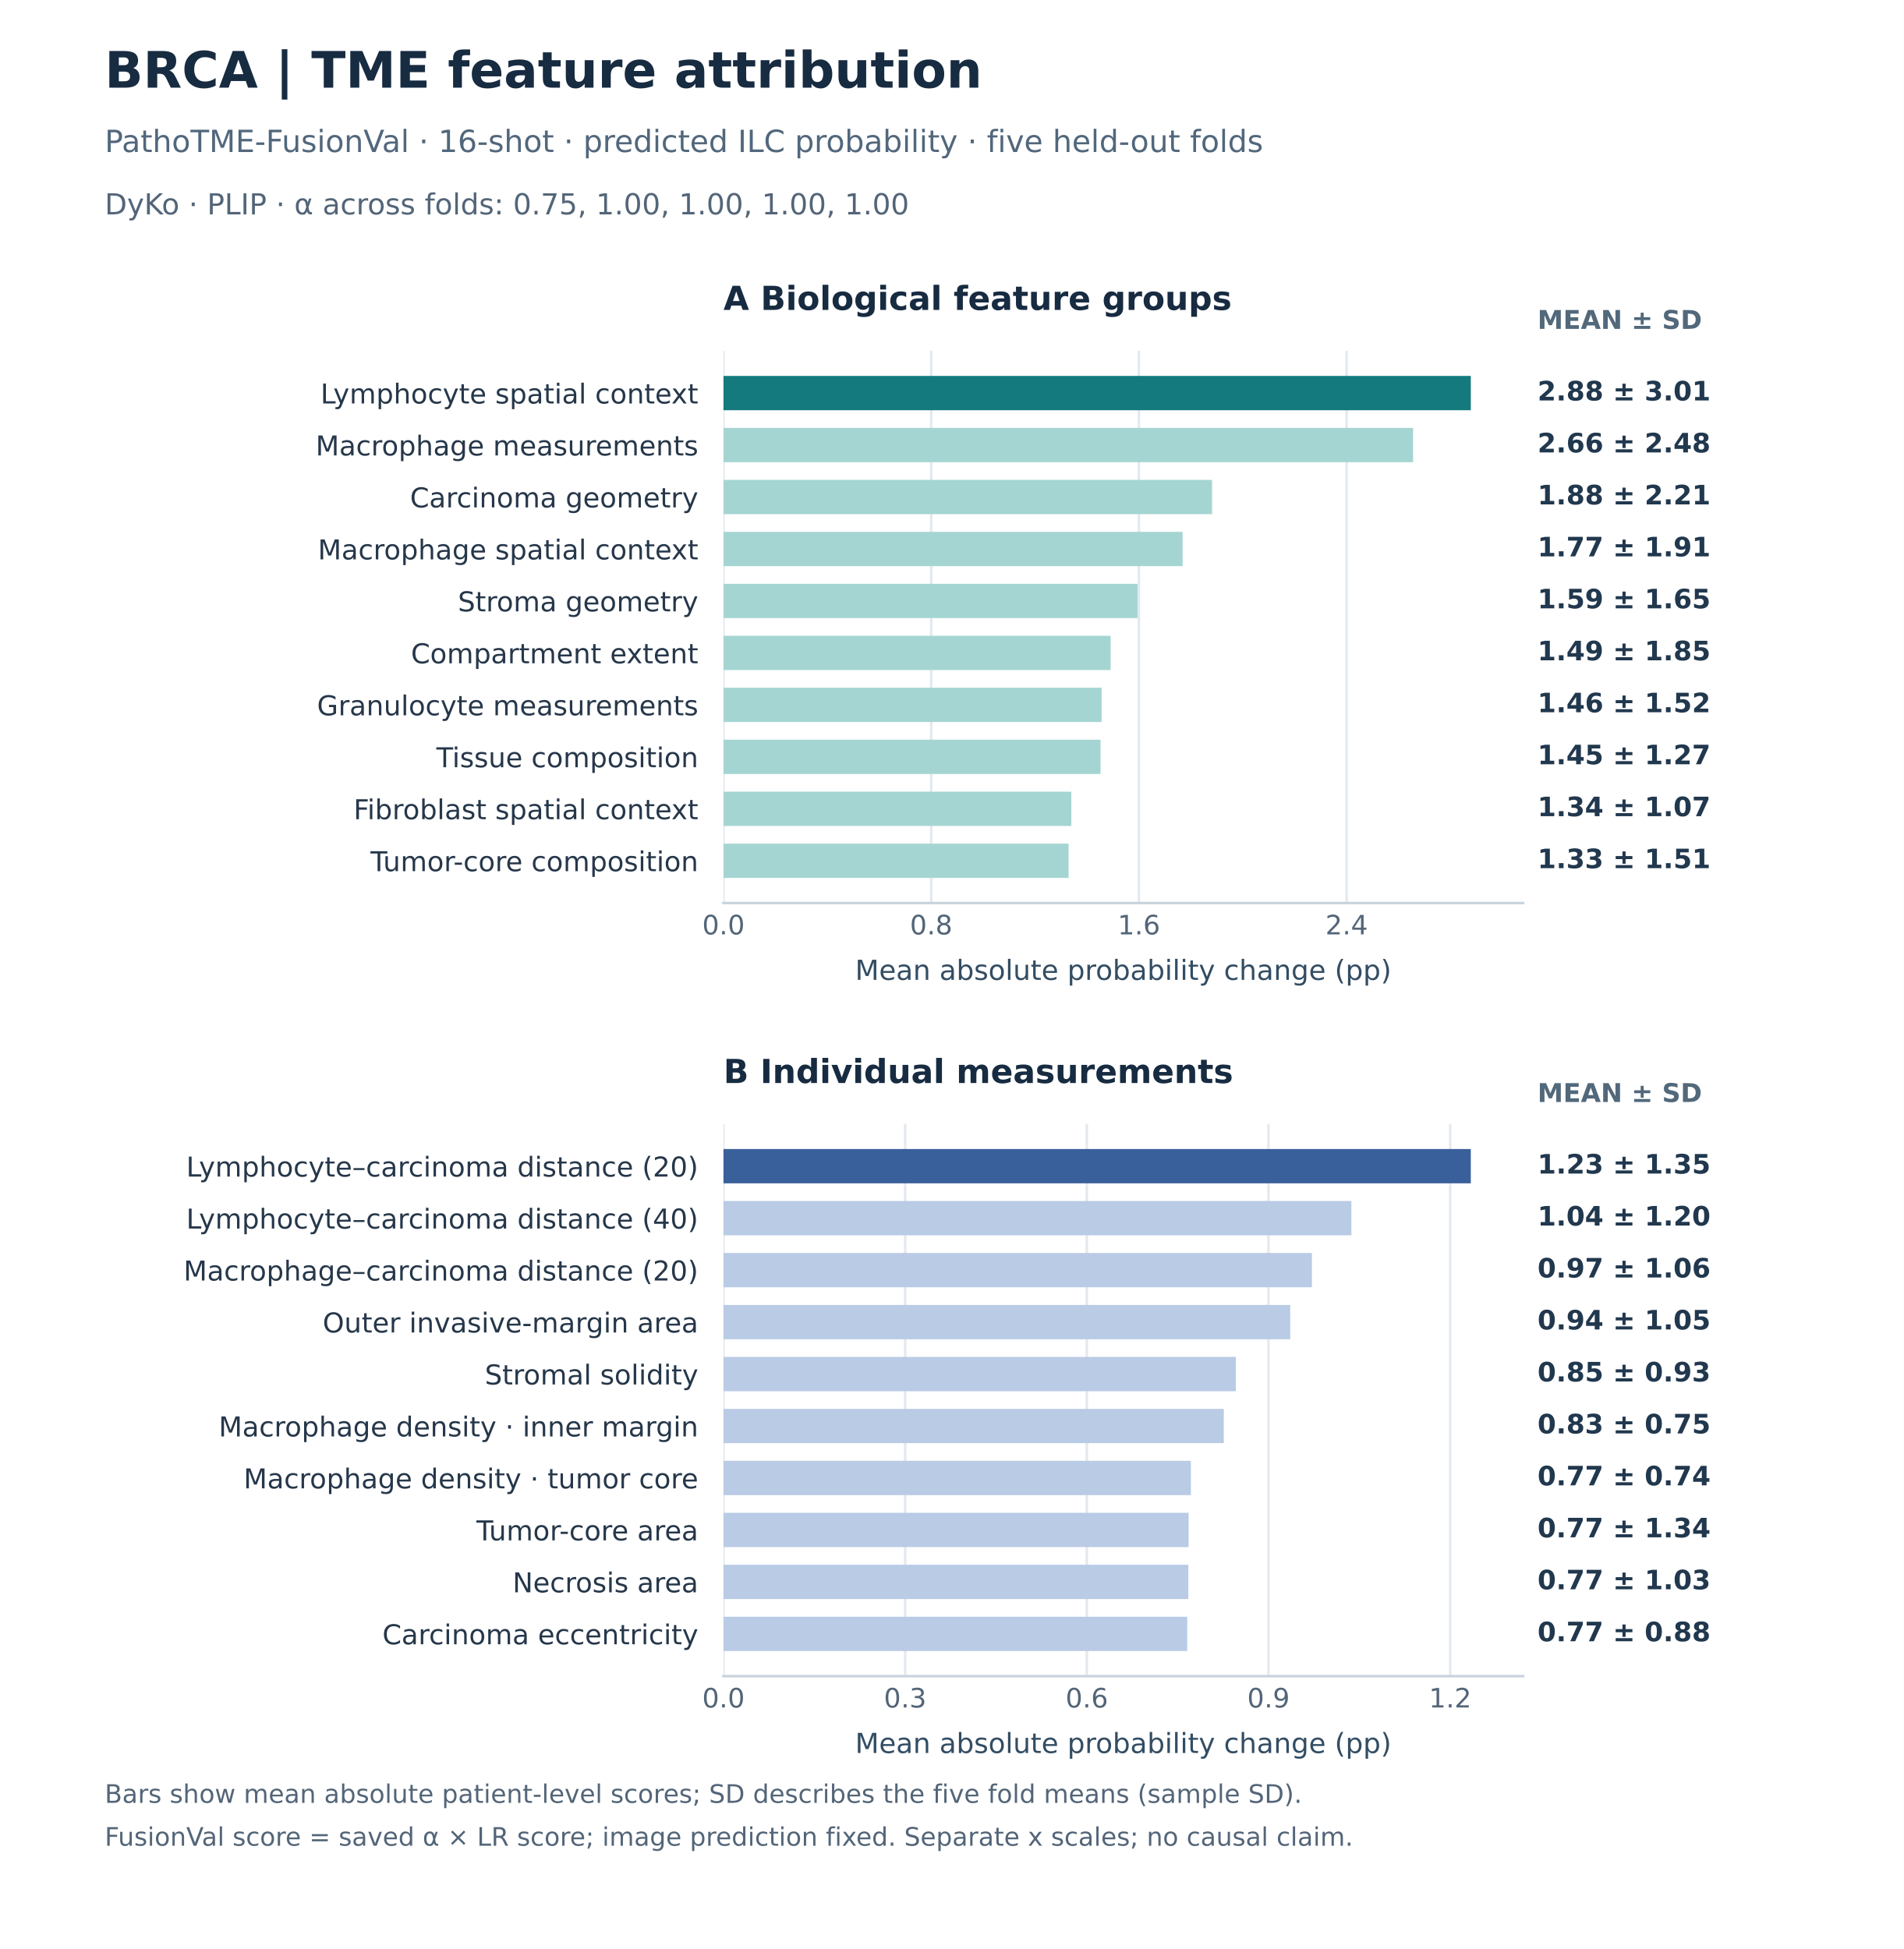
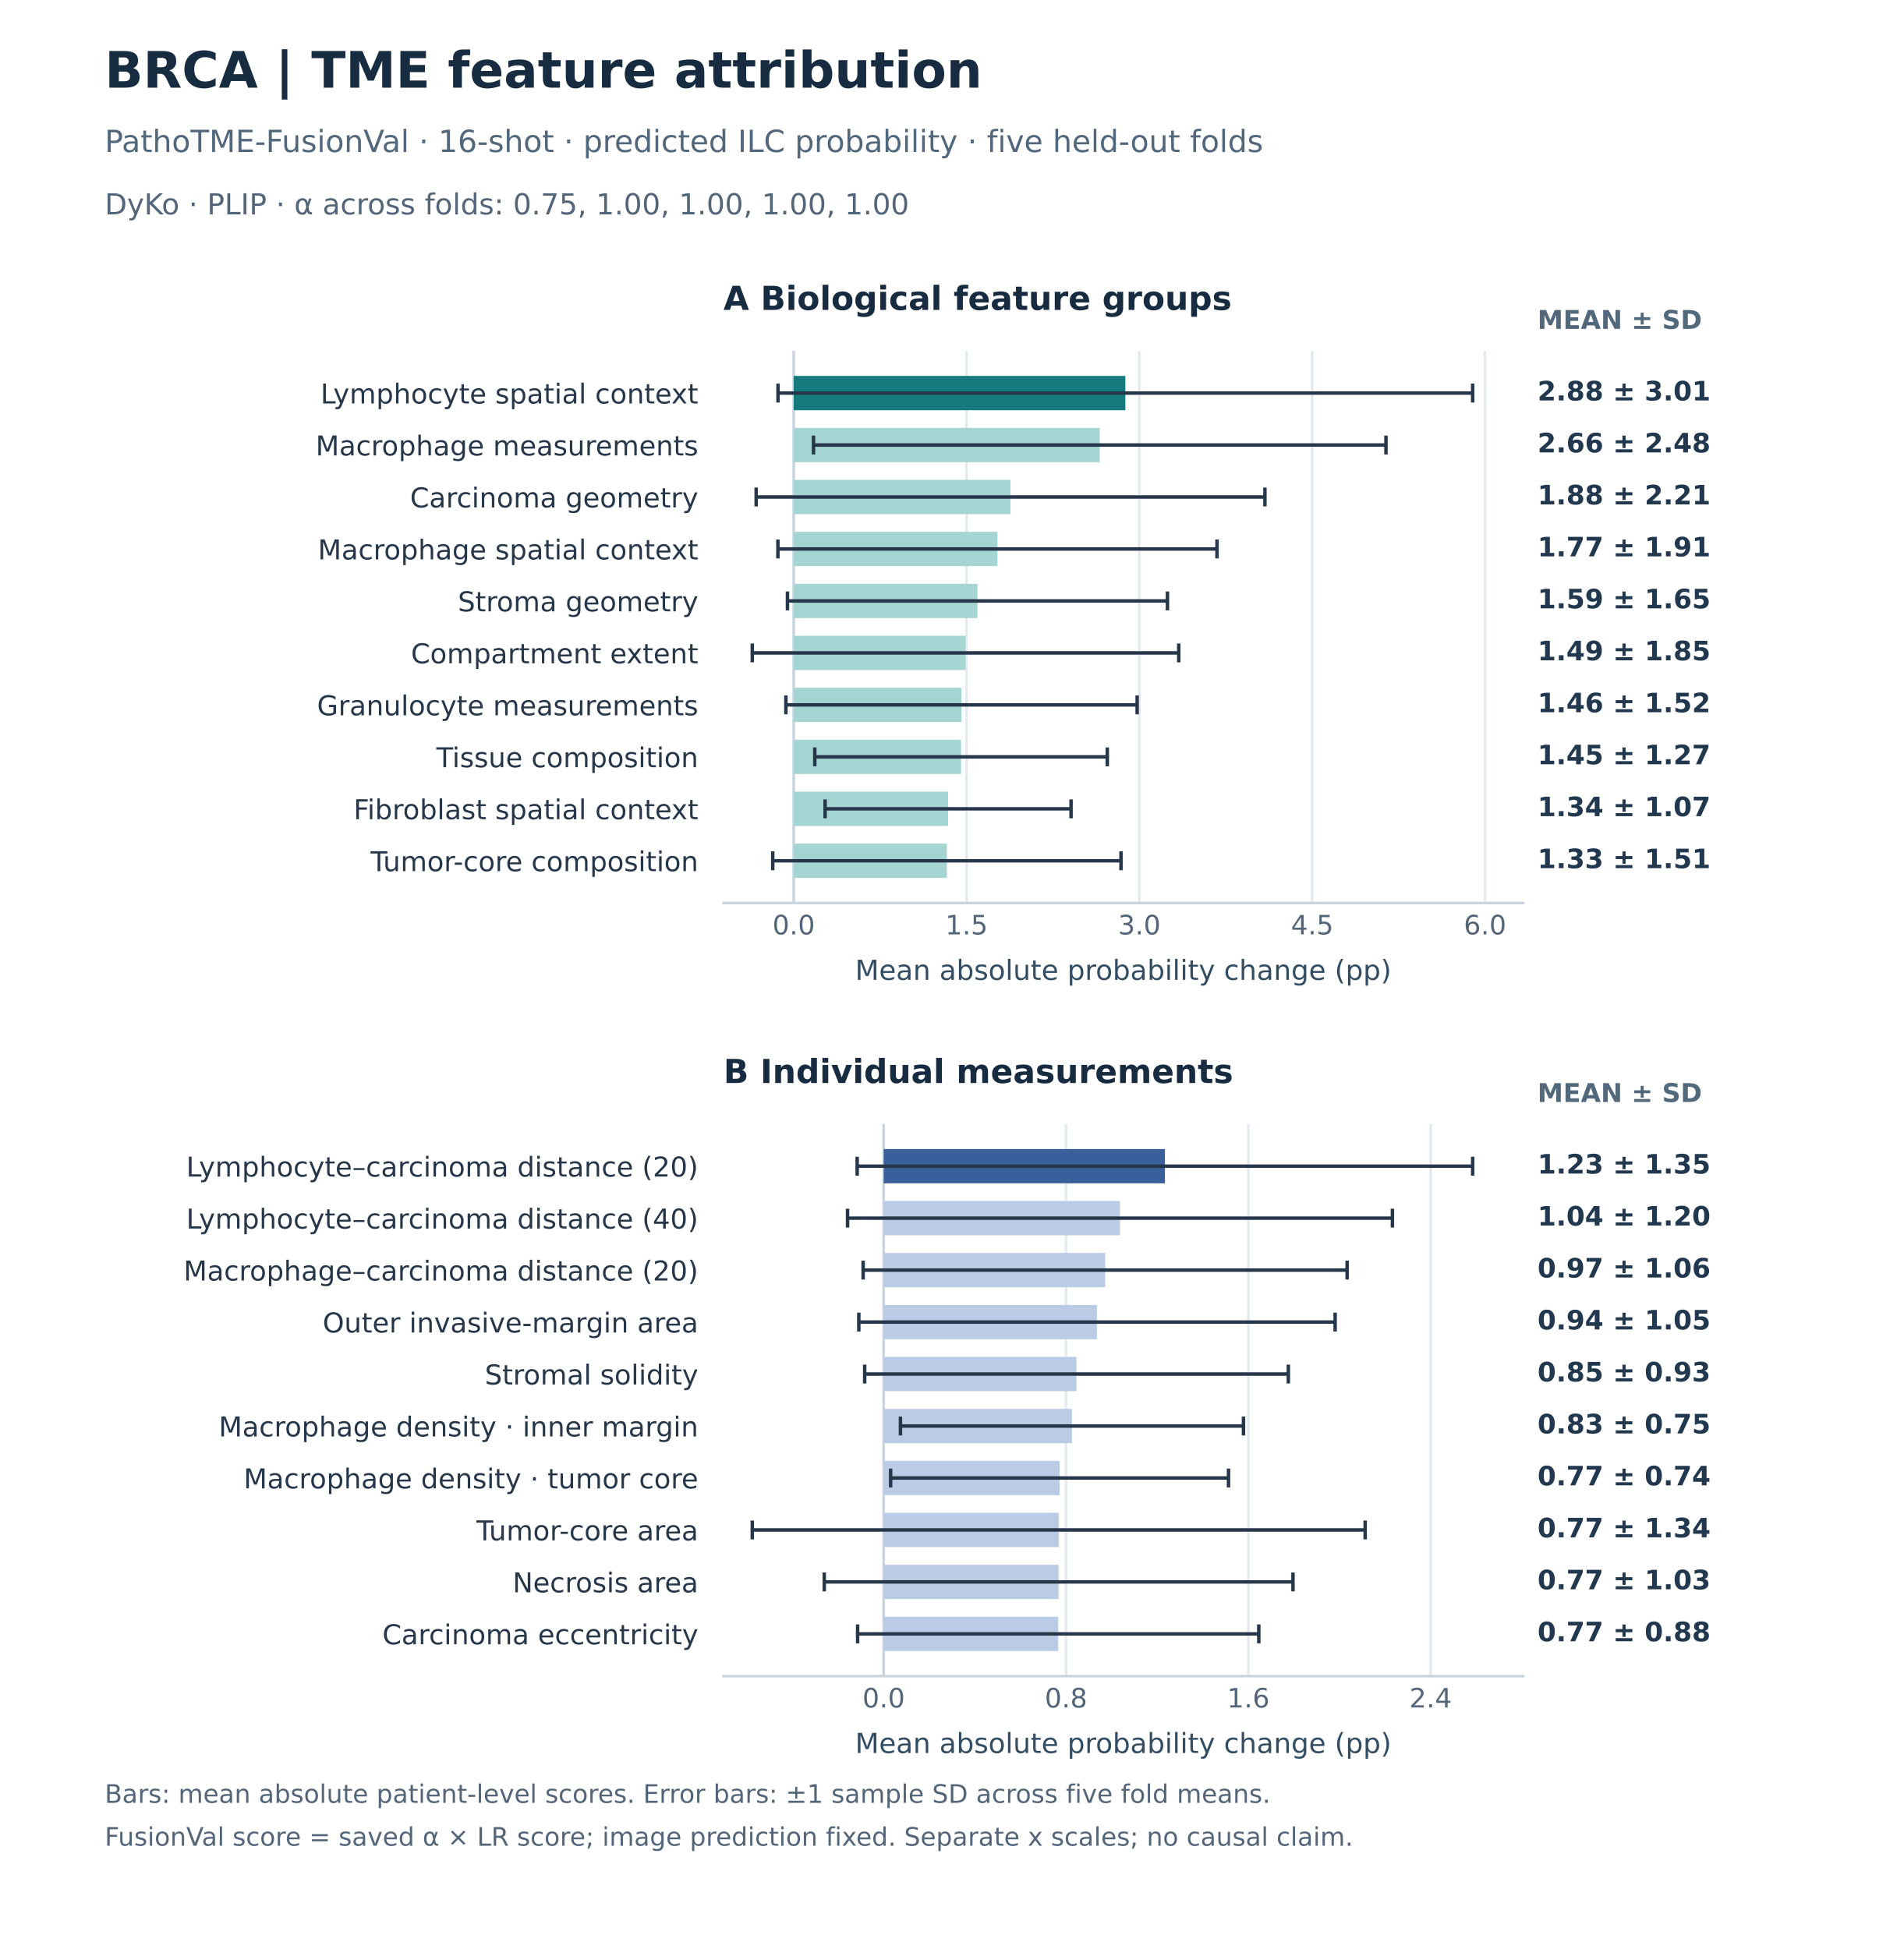
- <svg xmlns="http://www.w3.org/2000/svg" width="604.8pt" height="619.2pt" viewBox="0 0 604.8 619.2" version="1.1">
+ <svg xmlns="http://www.w3.org/2000/svg" xmlns:xlink="http://www.w3.org/1999/xlink" width="604.8pt" height="619.2pt" viewBox="0 0 604.8 619.2" version="1.1">
  <defs>
    <style type="text/css">*{stroke-linejoin: round; stroke-linecap: butt}</style>
  </defs>
  <g id="figure_1">
    <g id="patch_1">
      <path d="M 0 619.2 L 604.8 619.2 L 604.8 0 L 0 0 z " style="fill: #ffffff" />
    </g>
    <g id="axes_1">
      <g id="patch_2">
        <path d="M 229.824 286.896 L 483.84 286.896 L 483.84 111.456 L 229.824 111.456 z " style="fill: #ffffff" />
      </g>
      <g id="matplotlib.axis_1">
        <g id="xtick_1">
          <g id="line2d_1">
-             <path d="M 229.824 286.896 L 229.824 111.456 " clip-path="url(#pd45314a3f9)" style="fill: none; stroke: #e3e9ef; stroke-width: 0.8; stroke-linecap: square" />
+             <path d="M 252.135 286.896 L 252.135 111.456 " clip-path="url(#p6aa3beca97)" style="fill: none; stroke: #e3e9ef; stroke-width: 0.8; stroke-linecap: square" />
          </g>
          <g id="line2d_2" />
          <g id="text_1">
-             <text style="font-size: 8.5px; font-family: 'DejaVu Sans'; text-anchor: middle; fill: #536578" x="229.824" y="296.855" transform="rotate(-0 229.824 296.8547)">0.0</text>
+             <text style="font-size: 8.5px; font-family: 'DejaVu Sans'; text-anchor: middle; fill: #536578" x="252.135" y="296.855" transform="rotate(-0 252.1347 296.8547)">0.0</text>
          </g>
        </g>
        <g id="xtick_2">
          <g id="line2d_3">
-             <path d="M 295.808 286.896 L 295.808 111.456 " clip-path="url(#pd45314a3f9)" style="fill: none; stroke: #e3e9ef; stroke-width: 0.8; stroke-linecap: square" />
+             <path d="M 307.037 286.896 L 307.037 111.456 " clip-path="url(#p6aa3beca97)" style="fill: none; stroke: #e3e9ef; stroke-width: 0.8; stroke-linecap: square" />
          </g>
          <g id="line2d_4" />
          <g id="text_2">
-             <text style="font-size: 8.5px; font-family: 'DejaVu Sans'; text-anchor: middle; fill: #536578" x="295.808" y="296.855" transform="rotate(-0 295.8077 296.8547)">0.8</text>
+             <text style="font-size: 8.5px; font-family: 'DejaVu Sans'; text-anchor: middle; fill: #536578" x="307.037" y="296.855" transform="rotate(-0 307.0369 296.8547)">1.5</text>
          </g>
        </g>
        <g id="xtick_3">
          <g id="line2d_5">
-             <path d="M 361.791 286.896 L 361.791 111.456 " clip-path="url(#pd45314a3f9)" style="fill: none; stroke: #e3e9ef; stroke-width: 0.8; stroke-linecap: square" />
+             <path d="M 361.939 286.896 L 361.939 111.456 " clip-path="url(#p6aa3beca97)" style="fill: none; stroke: #e3e9ef; stroke-width: 0.8; stroke-linecap: square" />
          </g>
          <g id="line2d_6" />
          <g id="text_3">
-             <text style="font-size: 8.5px; font-family: 'DejaVu Sans'; text-anchor: middle; fill: #536578" x="361.791" y="296.855" transform="rotate(-0 361.7914 296.8547)">1.6</text>
+             <text style="font-size: 8.5px; font-family: 'DejaVu Sans'; text-anchor: middle; fill: #536578" x="361.939" y="296.855" transform="rotate(-0 361.9391 296.8547)">3.0</text>
          </g>
        </g>
        <g id="xtick_4">
          <g id="line2d_7">
-             <path d="M 427.775 286.896 L 427.775 111.456 " clip-path="url(#pd45314a3f9)" style="fill: none; stroke: #e3e9ef; stroke-width: 0.8; stroke-linecap: square" />
+             <path d="M 416.841 286.896 L 416.841 111.456 " clip-path="url(#p6aa3beca97)" style="fill: none; stroke: #e3e9ef; stroke-width: 0.8; stroke-linecap: square" />
          </g>
          <g id="line2d_8" />
          <g id="text_4">
-             <text style="font-size: 8.5px; font-family: 'DejaVu Sans'; text-anchor: middle; fill: #536578" x="427.775" y="296.855" transform="rotate(-0 427.7752 296.8547)">2.4</text>
-           </g>
-         </g>
-         <g id="text_5">
+             <text style="font-size: 8.5px; font-family: 'DejaVu Sans'; text-anchor: middle; fill: #536578" x="416.841" y="296.855" transform="rotate(-0 416.8413 296.8547)">4.5</text>
+           </g>
+         </g>
+         <g id="xtick_5">
+           <g id="line2d_9">
+             <path d="M 471.743 286.896 L 471.743 111.456 " clip-path="url(#p6aa3beca97)" style="fill: none; stroke: #e3e9ef; stroke-width: 0.8; stroke-linecap: square" />
+           </g>
+           <g id="line2d_10" />
+           <g id="text_5">
+             <text style="font-size: 8.5px; font-family: 'DejaVu Sans'; text-anchor: middle; fill: #536578" x="471.743" y="296.855" transform="rotate(-0 471.7435 296.8547)">6.0</text>
+           </g>
+         </g>
+         <g id="text_6">
          <text style="font-size: 8.8px; font-family: 'DejaVu Sans'; text-anchor: middle; fill: #334d63" x="356.832" y="311.309" transform="rotate(-0 356.832 311.309)">Mean absolute probability change (pp)</text>
        </g>
      </g>
      <g id="matplotlib.axis_2">
        <g id="ytick_1">
-           <g id="line2d_9" />
-           <g id="text_6">
+           <g id="line2d_11" />
+           <g id="text_7">
            <text style="font-size: 8.7px; font-family: 'DejaVu Sans'; text-anchor: end; fill: #26374a" x="221.824" y="128.184" transform="rotate(-0 221.824 128.1843)">Lymphocyte spatial context</text>
          </g>
        </g>
        <g id="ytick_2">
-           <g id="line2d_10" />
-           <g id="text_7">
+           <g id="line2d_12" />
+           <g id="text_8">
            <text style="font-size: 8.7px; font-family: 'DejaVu Sans'; text-anchor: end; fill: #26374a" x="221.824" y="144.695" transform="rotate(-0 221.824 144.6948)">Macrophage measurements</text>
          </g>
        </g>
        <g id="ytick_3">
-           <g id="line2d_11" />
-           <g id="text_8">
+           <g id="line2d_13" />
+           <g id="text_9">
            <text style="font-size: 8.7px; font-family: 'DejaVu Sans'; text-anchor: end; fill: #26374a" x="221.824" y="161.205" transform="rotate(-0 221.824 161.2052)">Carcinoma geometry</text>
          </g>
        </g>
        <g id="ytick_4">
-           <g id="line2d_12" />
-           <g id="text_9">
+           <g id="line2d_14" />
+           <g id="text_10">
            <text style="font-size: 8.7px; font-family: 'DejaVu Sans'; text-anchor: end; fill: #26374a" x="221.824" y="177.716" transform="rotate(-0 221.824 177.7157)">Macrophage spatial context</text>
          </g>
        </g>
        <g id="ytick_5">
-           <g id="line2d_13" />
-           <g id="text_10">
+           <g id="line2d_15" />
+           <g id="text_11">
            <text style="font-size: 8.7px; font-family: 'DejaVu Sans'; text-anchor: end; fill: #26374a" x="221.824" y="194.226" transform="rotate(-0 221.824 194.2261)">Stroma geometry</text>
          </g>
        </g>
        <g id="ytick_6">
-           <g id="line2d_14" />
-           <g id="text_11">
+           <g id="line2d_16" />
+           <g id="text_12">
            <text style="font-size: 8.7px; font-family: 'DejaVu Sans'; text-anchor: end; fill: #26374a" x="221.824" y="210.737" transform="rotate(-0 221.824 210.7365)">Compartment extent</text>
          </g>
        </g>
        <g id="ytick_7">
-           <g id="line2d_15" />
-           <g id="text_12">
+           <g id="line2d_17" />
+           <g id="text_13">
            <text style="font-size: 8.7px; font-family: 'DejaVu Sans'; text-anchor: end; fill: #26374a" x="221.824" y="227.247" transform="rotate(-0 221.824 227.247)">Granulocyte measurements</text>
          </g>
        </g>
        <g id="ytick_8">
-           <g id="line2d_16" />
-           <g id="text_13">
+           <g id="line2d_18" />
+           <g id="text_14">
            <text style="font-size: 8.7px; font-family: 'DejaVu Sans'; text-anchor: end; fill: #26374a" x="221.824" y="243.757" transform="rotate(-0 221.824 243.7574)">Tissue composition</text>
          </g>
        </g>
        <g id="ytick_9">
-           <g id="line2d_17" />
-           <g id="text_14">
+           <g id="line2d_19" />
+           <g id="text_15">
            <text style="font-size: 8.7px; font-family: 'DejaVu Sans'; text-anchor: end; fill: #26374a" x="221.824" y="260.268" transform="rotate(-0 221.824 260.2679)">Fibroblast spatial context</text>
          </g>
        </g>
        <g id="ytick_10">
-           <g id="line2d_18" />
-           <g id="text_15">
+           <g id="line2d_20" />
+           <g id="text_16">
            <text style="font-size: 8.7px; font-family: 'DejaVu Sans'; text-anchor: end; fill: #26374a" x="221.824" y="276.778" transform="rotate(-0 221.824 276.7783)">Tumor-core composition</text>
          </g>
        </g>
      </g>
+       <g id="line2d_21">
+         <path d="M 252.135 286.896 L 252.135 111.456 " clip-path="url(#p6aa3beca97)" style="fill: none; stroke: #c9d3dd; stroke-width: 0.8; stroke-linecap: square" />
+       </g>
      <g id="patch_3">
-         <path d="M 229.824 119.431 L 467.222 119.431 L 467.222 130.327 L 229.824 130.327 z " clip-path="url(#pd45314a3f9)" style="fill: #147a7e" />
+         <path d="M 252.135 119.431 L 357.483 119.431 L 357.483 130.327 L 252.135 130.327 z " clip-path="url(#p6aa3beca97)" style="fill: #147a7e" />
      </g>
      <g id="patch_4">
-         <path d="M 229.824 135.941 L 448.887 135.941 L 448.887 146.838 L 229.824 146.838 z " clip-path="url(#pd45314a3f9)" style="fill: #a5d5d2" />
+         <path d="M 252.135 135.941 L 349.347 135.941 L 349.347 146.838 L 252.135 146.838 z " clip-path="url(#p6aa3beca97)" style="fill: #a5d5d2" />
      </g>
      <g id="patch_5">
-         <path d="M 229.824 152.451 L 385.045 152.451 L 385.045 163.348 L 229.824 163.348 z " clip-path="url(#pd45314a3f9)" style="fill: #a5d5d2" />
+         <path d="M 252.135 152.451 L 321.016 152.451 L 321.016 163.348 L 252.135 163.348 z " clip-path="url(#p6aa3beca97)" style="fill: #a5d5d2" />
      </g>
      <g id="patch_6">
-         <path d="M 229.824 168.962 L 375.677 168.962 L 375.677 179.859 L 229.824 179.859 z " clip-path="url(#pd45314a3f9)" style="fill: #a5d5d2" />
+         <path d="M 252.135 168.962 L 316.859 168.962 L 316.859 179.859 L 252.135 179.859 z " clip-path="url(#p6aa3beca97)" style="fill: #a5d5d2" />
      </g>
      <g id="patch_7">
-         <path d="M 229.824 185.472 L 361.356 185.472 L 361.356 196.369 L 229.824 196.369 z " clip-path="url(#pd45314a3f9)" style="fill: #a5d5d2" />
+         <path d="M 252.135 185.472 L 310.504 185.472 L 310.504 196.369 L 252.135 196.369 z " clip-path="url(#p6aa3beca97)" style="fill: #a5d5d2" />
      </g>
      <g id="patch_8">
-         <path d="M 229.824 201.983 L 352.816 201.983 L 352.816 212.88 L 229.824 212.88 z " clip-path="url(#pd45314a3f9)" style="fill: #a5d5d2" />
+         <path d="M 252.135 201.983 L 306.714 201.983 L 306.714 212.88 L 252.135 212.88 z " clip-path="url(#p6aa3beca97)" style="fill: #a5d5d2" />
      </g>
      <g id="patch_9">
-         <path d="M 229.824 218.493 L 349.948 218.493 L 349.948 229.39 L 229.824 229.39 z " clip-path="url(#pd45314a3f9)" style="fill: #a5d5d2" />
+         <path d="M 252.135 218.493 L 305.441 218.493 L 305.441 229.39 L 252.135 229.39 z " clip-path="url(#p6aa3beca97)" style="fill: #a5d5d2" />
      </g>
      <g id="patch_10">
-         <path d="M 229.824 235.004 L 349.601 235.004 L 349.601 245.901 L 229.824 245.901 z " clip-path="url(#pd45314a3f9)" style="fill: #a5d5d2" />
+         <path d="M 252.135 235.004 L 305.287 235.004 L 305.287 245.901 L 252.135 245.901 z " clip-path="url(#p6aa3beca97)" style="fill: #a5d5d2" />
      </g>
      <g id="patch_11">
-         <path d="M 229.824 251.514 L 340.326 251.514 L 340.326 262.411 L 229.824 262.411 z " clip-path="url(#pd45314a3f9)" style="fill: #a5d5d2" />
+         <path d="M 252.135 251.514 L 301.171 251.514 L 301.171 262.411 L 252.135 262.411 z " clip-path="url(#p6aa3beca97)" style="fill: #a5d5d2" />
      </g>
      <g id="patch_12">
-         <path d="M 229.824 268.025 L 339.458 268.025 L 339.458 278.921 L 229.824 278.921 z " clip-path="url(#pd45314a3f9)" style="fill: #a5d5d2" />
+         <path d="M 252.135 268.025 L 300.786 268.025 L 300.786 278.921 L 252.135 278.921 z " clip-path="url(#p6aa3beca97)" style="fill: #a5d5d2" />
      </g>
      <g id="patch_13">
        <path d="M 229.824 286.896 L 483.84 286.896 " style="fill: none; stroke: #c9d3dd; stroke-width: 0.8; stroke-linejoin: miter; stroke-linecap: square" />
      </g>
-       <g id="text_16">
+       <g id="LineCollection_1">
+         <path d="M 247.146 124.879 L 467.821 124.879 " clip-path="url(#p6aa3beca97)" style="fill: none; stroke: #26374a; stroke-width: 1.1" />
+         <path d="M 258.418 141.389 L 440.275 141.389 " clip-path="url(#p6aa3beca97)" style="fill: none; stroke: #26374a; stroke-width: 1.1" />
+         <path d="M 240.21 157.9 L 401.822 157.9 " clip-path="url(#p6aa3beca97)" style="fill: none; stroke: #26374a; stroke-width: 1.1" />
+         <path d="M 247.116 174.41 L 386.602 174.41 " clip-path="url(#p6aa3beca97)" style="fill: none; stroke: #26374a; stroke-width: 1.1" />
+         <path d="M 250.149 190.921 L 370.859 190.921 " clip-path="url(#p6aa3beca97)" style="fill: none; stroke: #26374a; stroke-width: 1.1" />
+         <path d="M 238.978 207.431 L 374.45 207.431 " clip-path="url(#p6aa3beca97)" style="fill: none; stroke: #26374a; stroke-width: 1.1" />
+         <path d="M 249.65 223.942 L 361.233 223.942 " clip-path="url(#p6aa3beca97)" style="fill: none; stroke: #26374a; stroke-width: 1.1" />
+         <path d="M 258.829 240.452 L 351.746 240.452 " clip-path="url(#p6aa3beca97)" style="fill: none; stroke: #26374a; stroke-width: 1.1" />
+         <path d="M 262.106 256.963 L 340.236 256.963 " clip-path="url(#p6aa3beca97)" style="fill: none; stroke: #26374a; stroke-width: 1.1" />
+         <path d="M 245.471 273.473 L 356.102 273.473 " clip-path="url(#p6aa3beca97)" style="fill: none; stroke: #26374a; stroke-width: 1.1" />
+       </g>
+       <g id="line2d_22">
+         <defs>
+           <path id="m9f3a2b0a5f" d="M 0 3 L 0 -3 " style="stroke: #26374a; stroke-width: 1.1" />
+         </defs>
+         <g clip-path="url(#p6aa3beca97)">
+           <use xlink:href="#m9f3a2b0a5f" x="247.146" y="124.879" style="fill: #1f77b4; stroke: #26374a; stroke-width: 1.1" />
+           <use xlink:href="#m9f3a2b0a5f" x="258.418" y="141.389" style="fill: #1f77b4; stroke: #26374a; stroke-width: 1.1" />
+           <use xlink:href="#m9f3a2b0a5f" x="240.21" y="157.9" style="fill: #1f77b4; stroke: #26374a; stroke-width: 1.1" />
+           <use xlink:href="#m9f3a2b0a5f" x="247.116" y="174.41" style="fill: #1f77b4; stroke: #26374a; stroke-width: 1.1" />
+           <use xlink:href="#m9f3a2b0a5f" x="250.149" y="190.921" style="fill: #1f77b4; stroke: #26374a; stroke-width: 1.1" />
+           <use xlink:href="#m9f3a2b0a5f" x="238.978" y="207.431" style="fill: #1f77b4; stroke: #26374a; stroke-width: 1.1" />
+           <use xlink:href="#m9f3a2b0a5f" x="249.65" y="223.942" style="fill: #1f77b4; stroke: #26374a; stroke-width: 1.1" />
+           <use xlink:href="#m9f3a2b0a5f" x="258.829" y="240.452" style="fill: #1f77b4; stroke: #26374a; stroke-width: 1.1" />
+           <use xlink:href="#m9f3a2b0a5f" x="262.106" y="256.963" style="fill: #1f77b4; stroke: #26374a; stroke-width: 1.1" />
+           <use xlink:href="#m9f3a2b0a5f" x="245.471" y="273.473" style="fill: #1f77b4; stroke: #26374a; stroke-width: 1.1" />
+         </g>
+       </g>
+       <g id="line2d_23">
+         <g clip-path="url(#p6aa3beca97)">
+           <use xlink:href="#m9f3a2b0a5f" x="467.821" y="124.879" style="fill: #1f77b4; stroke: #26374a; stroke-width: 1.1" />
+           <use xlink:href="#m9f3a2b0a5f" x="440.275" y="141.389" style="fill: #1f77b4; stroke: #26374a; stroke-width: 1.1" />
+           <use xlink:href="#m9f3a2b0a5f" x="401.822" y="157.9" style="fill: #1f77b4; stroke: #26374a; stroke-width: 1.1" />
+           <use xlink:href="#m9f3a2b0a5f" x="386.602" y="174.41" style="fill: #1f77b4; stroke: #26374a; stroke-width: 1.1" />
+           <use xlink:href="#m9f3a2b0a5f" x="370.859" y="190.921" style="fill: #1f77b4; stroke: #26374a; stroke-width: 1.1" />
+           <use xlink:href="#m9f3a2b0a5f" x="374.45" y="207.431" style="fill: #1f77b4; stroke: #26374a; stroke-width: 1.1" />
+           <use xlink:href="#m9f3a2b0a5f" x="361.233" y="223.942" style="fill: #1f77b4; stroke: #26374a; stroke-width: 1.1" />
+           <use xlink:href="#m9f3a2b0a5f" x="351.746" y="240.452" style="fill: #1f77b4; stroke: #26374a; stroke-width: 1.1" />
+           <use xlink:href="#m9f3a2b0a5f" x="340.236" y="256.963" style="fill: #1f77b4; stroke: #26374a; stroke-width: 1.1" />
+           <use xlink:href="#m9f3a2b0a5f" x="356.102" y="273.473" style="fill: #1f77b4; stroke: #26374a; stroke-width: 1.1" />
+         </g>
+       </g>
+       <g id="text_17">
        <text style="font-weight: 700; font-size: 8.2px; font-family: 'DejaVu Sans'; text-anchor: start; fill: #52687b" x="488.412" y="104.487" transform="rotate(-0 488.4123 104.4875)">MEAN ± SD</text>
      </g>
-       <g id="text_17">
+       <g id="text_18">
        <text style="font-weight: 700; font-size: 10.5px; font-family: 'DejaVu Sans'; text-anchor: start; fill: #172b41" x="229.824" y="98.456" transform="rotate(-0 229.824 98.456)">A  Biological feature groups</text>
      </g>
-       <g id="text_18">
+       <g id="text_19">
        <text style="font-weight: 600; font-size: 8.5px; font-family: 'DejaVu Sans'; text-anchor: start; fill: #21384e" x="488.412" y="127.224" transform="rotate(-0 488.4123 127.2245)">2.88 ± 3.01</text>
      </g>
-       <g id="text_19">
+       <g id="text_20">
        <text style="font-weight: 600; font-size: 8.5px; font-family: 'DejaVu Sans'; text-anchor: start; fill: #21384e" x="488.412" y="143.735" transform="rotate(-0 488.4123 143.7349)">2.66 ± 2.48</text>
      </g>
-       <g id="text_20">
+       <g id="text_21">
        <text style="font-weight: 600; font-size: 8.5px; font-family: 'DejaVu Sans'; text-anchor: start; fill: #21384e" x="488.412" y="160.245" transform="rotate(-0 488.4123 160.2454)">1.88 ± 2.21</text>
      </g>
-       <g id="text_21">
+       <g id="text_22">
        <text style="font-weight: 600; font-size: 8.5px; font-family: 'DejaVu Sans'; text-anchor: start; fill: #21384e" x="488.412" y="176.756" transform="rotate(-0 488.4123 176.7558)">1.77 ± 1.91</text>
      </g>
-       <g id="text_22">
+       <g id="text_23">
        <text style="font-weight: 600; font-size: 8.5px; font-family: 'DejaVu Sans'; text-anchor: start; fill: #21384e" x="488.412" y="193.266" transform="rotate(-0 488.4123 193.2662)">1.59 ± 1.65</text>
      </g>
-       <g id="text_23">
+       <g id="text_24">
        <text style="font-weight: 600; font-size: 8.5px; font-family: 'DejaVu Sans'; text-anchor: start; fill: #21384e" x="488.412" y="209.777" transform="rotate(-0 488.4123 209.7767)">1.49 ± 1.85</text>
      </g>
-       <g id="text_24">
+       <g id="text_25">
        <text style="font-weight: 600; font-size: 8.5px; font-family: 'DejaVu Sans'; text-anchor: start; fill: #21384e" x="488.412" y="226.287" transform="rotate(-0 488.4123 226.2871)">1.46 ± 1.52</text>
      </g>
-       <g id="text_25">
+       <g id="text_26">
        <text style="font-weight: 600; font-size: 8.5px; font-family: 'DejaVu Sans'; text-anchor: start; fill: #21384e" x="488.412" y="242.798" transform="rotate(-0 488.4123 242.7976)">1.45 ± 1.27</text>
      </g>
-       <g id="text_26">
+       <g id="text_27">
        <text style="font-weight: 600; font-size: 8.5px; font-family: 'DejaVu Sans'; text-anchor: start; fill: #21384e" x="488.412" y="259.308" transform="rotate(-0 488.4123 259.308)">1.34 ± 1.07</text>
      </g>
-       <g id="text_27">
+       <g id="text_28">
        <text style="font-weight: 600; font-size: 8.5px; font-family: 'DejaVu Sans'; text-anchor: start; fill: #21384e" x="488.412" y="275.818" transform="rotate(-0 488.4123 275.8185)">1.33 ± 1.51</text>
      </g>
    </g>
    <g id="axes_2">
      <g id="patch_14">
        <path d="M 229.824 532.512 L 483.84 532.512 L 483.84 357.072 L 229.824 357.072 z " style="fill: #ffffff" />
      </g>
      <g id="matplotlib.axis_3">
-         <g id="xtick_5">
-           <g id="line2d_19">
-             <path d="M 229.824 532.512 L 229.824 357.072 " clip-path="url(#pb37d5688dc)" style="fill: none; stroke: #e3e9ef; stroke-width: 0.8; stroke-linecap: square" />
-           </g>
-           <g id="line2d_20" />
-           <g id="text_28">
-             <text style="font-size: 8.5px; font-family: 'DejaVu Sans'; text-anchor: middle; fill: #536578" x="229.824" y="542.471" transform="rotate(-0 229.824 542.4707)">0.0</text>
-           </g>
-         </g>
        <g id="xtick_6">
-           <g id="line2d_21">
-             <path d="M 287.537 532.512 L 287.537 357.072 " clip-path="url(#pb37d5688dc)" style="fill: none; stroke: #e3e9ef; stroke-width: 0.8; stroke-linecap: square" />
-           </g>
-           <g id="line2d_22" />
+           <g id="line2d_24">
+             <path d="M 280.717 532.512 L 280.717 357.072 " clip-path="url(#pf8b9419f63)" style="fill: none; stroke: #e3e9ef; stroke-width: 0.8; stroke-linecap: square" />
+           </g>
+           <g id="line2d_25" />
          <g id="text_29">
-             <text style="font-size: 8.5px; font-family: 'DejaVu Sans'; text-anchor: middle; fill: #536578" x="287.537" y="542.471" transform="rotate(-0 287.5369 542.4707)">0.3</text>
+             <text style="font-size: 8.5px; font-family: 'DejaVu Sans'; text-anchor: middle; fill: #536578" x="280.717" y="542.471" transform="rotate(-0 280.7175 542.4707)">0.0</text>
          </g>
        </g>
        <g id="xtick_7">
-           <g id="line2d_23">
-             <path d="M 345.25 532.512 L 345.25 357.072 " clip-path="url(#pb37d5688dc)" style="fill: none; stroke: #e3e9ef; stroke-width: 0.8; stroke-linecap: square" />
-           </g>
-           <g id="line2d_24" />
+           <g id="line2d_26">
+             <path d="M 338.634 532.512 L 338.634 357.072 " clip-path="url(#pf8b9419f63)" style="fill: none; stroke: #e3e9ef; stroke-width: 0.8; stroke-linecap: square" />
+           </g>
+           <g id="line2d_27" />
          <g id="text_30">
-             <text style="font-size: 8.5px; font-family: 'DejaVu Sans'; text-anchor: middle; fill: #536578" x="345.25" y="542.471" transform="rotate(-0 345.2498 542.4707)">0.6</text>
+             <text style="font-size: 8.5px; font-family: 'DejaVu Sans'; text-anchor: middle; fill: #536578" x="338.634" y="542.471" transform="rotate(-0 338.6343 542.4707)">0.8</text>
          </g>
        </g>
        <g id="xtick_8">
-           <g id="line2d_25">
-             <path d="M 402.963 532.512 L 402.963 357.072 " clip-path="url(#pb37d5688dc)" style="fill: none; stroke: #e3e9ef; stroke-width: 0.8; stroke-linecap: square" />
-           </g>
-           <g id="line2d_26" />
+           <g id="line2d_28">
+             <path d="M 396.551 532.512 L 396.551 357.072 " clip-path="url(#pf8b9419f63)" style="fill: none; stroke: #e3e9ef; stroke-width: 0.8; stroke-linecap: square" />
+           </g>
+           <g id="line2d_29" />
          <g id="text_31">
-             <text style="font-size: 8.5px; font-family: 'DejaVu Sans'; text-anchor: middle; fill: #536578" x="402.963" y="542.471" transform="rotate(-0 402.9627 542.4707)">0.9</text>
+             <text style="font-size: 8.5px; font-family: 'DejaVu Sans'; text-anchor: middle; fill: #536578" x="396.551" y="542.471" transform="rotate(-0 396.5512 542.4707)">1.6</text>
          </g>
        </g>
        <g id="xtick_9">
-           <g id="line2d_27">
-             <path d="M 460.676 532.512 L 460.676 357.072 " clip-path="url(#pb37d5688dc)" style="fill: none; stroke: #e3e9ef; stroke-width: 0.8; stroke-linecap: square" />
-           </g>
-           <g id="line2d_28" />
+           <g id="line2d_30">
+             <path d="M 454.468 532.512 L 454.468 357.072 " clip-path="url(#pf8b9419f63)" style="fill: none; stroke: #e3e9ef; stroke-width: 0.8; stroke-linecap: square" />
+           </g>
+           <g id="line2d_31" />
          <g id="text_32">
-             <text style="font-size: 8.5px; font-family: 'DejaVu Sans'; text-anchor: middle; fill: #536578" x="460.676" y="542.471" transform="rotate(-0 460.6756 542.4707)">1.2</text>
+             <text style="font-size: 8.5px; font-family: 'DejaVu Sans'; text-anchor: middle; fill: #536578" x="454.468" y="542.471" transform="rotate(-0 454.468 542.4707)">2.4</text>
          </g>
        </g>
        <g id="text_33">
          <text style="font-size: 8.8px; font-family: 'DejaVu Sans'; text-anchor: middle; fill: #334d63" x="356.832" y="556.925" transform="rotate(-0 356.832 556.925)">Mean absolute probability change (pp)</text>
        </g>
      </g>
      <g id="matplotlib.axis_4">
        <g id="ytick_11">
-           <g id="line2d_29" />
+           <g id="line2d_32" />
          <g id="text_34">
            <text style="font-size: 8.7px; font-family: 'DejaVu Sans'; text-anchor: end; fill: #26374a" x="221.824" y="373.8" transform="rotate(-0 221.824 373.8003)">Lymphocyte–carcinoma distance (20)</text>
          </g>
        </g>
        <g id="ytick_12">
-           <g id="line2d_30" />
+           <g id="line2d_33" />
          <g id="text_35">
            <text style="font-size: 8.7px; font-family: 'DejaVu Sans'; text-anchor: end; fill: #26374a" x="221.824" y="390.311" transform="rotate(-0 221.824 390.3108)">Lymphocyte–carcinoma distance (40)</text>
          </g>
        </g>
        <g id="ytick_13">
-           <g id="line2d_31" />
+           <g id="line2d_34" />
          <g id="text_36">
            <text style="font-size: 8.7px; font-family: 'DejaVu Sans'; text-anchor: end; fill: #26374a" x="221.824" y="406.821" transform="rotate(-0 221.824 406.8212)">Macrophage–carcinoma distance (20)</text>
          </g>
        </g>
        <g id="ytick_14">
-           <g id="line2d_32" />
+           <g id="line2d_35" />
          <g id="text_37">
            <text style="font-size: 8.7px; font-family: 'DejaVu Sans'; text-anchor: end; fill: #26374a" x="221.824" y="423.332" transform="rotate(-0 221.824 423.3317)">Outer invasive-margin area</text>
          </g>
        </g>
        <g id="ytick_15">
-           <g id="line2d_33" />
+           <g id="line2d_36" />
          <g id="text_38">
            <text style="font-size: 8.7px; font-family: 'DejaVu Sans'; text-anchor: end; fill: #26374a" x="221.824" y="439.842" transform="rotate(-0 221.824 439.8421)">Stromal solidity</text>
          </g>
        </g>
        <g id="ytick_16">
-           <g id="line2d_34" />
+           <g id="line2d_37" />
          <g id="text_39">
            <text style="font-size: 8.7px; font-family: 'DejaVu Sans'; text-anchor: end; fill: #26374a" x="221.824" y="456.353" transform="rotate(-0 221.824 456.3525)">Macrophage density · inner margin</text>
          </g>
        </g>
        <g id="ytick_17">
-           <g id="line2d_35" />
+           <g id="line2d_38" />
          <g id="text_40">
            <text style="font-size: 8.7px; font-family: 'DejaVu Sans'; text-anchor: end; fill: #26374a" x="221.824" y="472.863" transform="rotate(-0 221.824 472.863)">Macrophage density · tumor core</text>
          </g>
        </g>
        <g id="ytick_18">
-           <g id="line2d_36" />
+           <g id="line2d_39" />
          <g id="text_41">
            <text style="font-size: 8.7px; font-family: 'DejaVu Sans'; text-anchor: end; fill: #26374a" x="221.824" y="489.373" transform="rotate(-0 221.824 489.3734)">Tumor-core area</text>
          </g>
        </g>
        <g id="ytick_19">
-           <g id="line2d_37" />
+           <g id="line2d_40" />
          <g id="text_42">
            <text style="font-size: 8.7px; font-family: 'DejaVu Sans'; text-anchor: end; fill: #26374a" x="221.824" y="505.884" transform="rotate(-0 221.824 505.8839)">Necrosis area</text>
          </g>
        </g>
        <g id="ytick_20">
-           <g id="line2d_38" />
+           <g id="line2d_41" />
          <g id="text_43">
            <text style="font-size: 8.7px; font-family: 'DejaVu Sans'; text-anchor: end; fill: #26374a" x="221.824" y="522.394" transform="rotate(-0 221.824 522.3943)">Carcinoma eccentricity</text>
          </g>
        </g>
      </g>
+       <g id="line2d_42">
+         <path d="M 280.717 532.512 L 280.717 357.072 " clip-path="url(#pf8b9419f63)" style="fill: none; stroke: #c9d3dd; stroke-width: 0.8; stroke-linecap: square" />
+       </g>
      <g id="patch_15">
-         <path d="M 229.824 365.047 L 467.222 365.047 L 467.222 375.943 L 229.824 375.943 z " clip-path="url(#pb37d5688dc)" style="fill: #3a609b" />
+         <path d="M 280.717 365.047 L 370.056 365.047 L 370.056 375.943 L 280.717 375.943 z " clip-path="url(#pf8b9419f63)" style="fill: #3a609b" />
      </g>
      <g id="patch_16">
-         <path d="M 229.824 381.557 L 429.288 381.557 L 429.288 392.454 L 229.824 392.454 z " clip-path="url(#pb37d5688dc)" style="fill: #b9cbe5" />
+         <path d="M 280.717 381.557 L 355.781 381.557 L 355.781 392.454 L 280.717 392.454 z " clip-path="url(#pf8b9419f63)" style="fill: #b9cbe5" />
      </g>
      <g id="patch_17">
-         <path d="M 229.824 398.067 L 416.751 398.067 L 416.751 408.964 L 229.824 408.964 z " clip-path="url(#pb37d5688dc)" style="fill: #b9cbe5" />
+         <path d="M 280.717 398.067 L 351.063 398.067 L 351.063 408.964 L 280.717 408.964 z " clip-path="url(#pf8b9419f63)" style="fill: #b9cbe5" />
      </g>
      <g id="patch_18">
-         <path d="M 229.824 414.578 L 409.861 414.578 L 409.861 425.475 L 229.824 425.475 z " clip-path="url(#pb37d5688dc)" style="fill: #b9cbe5" />
+         <path d="M 280.717 414.578 L 348.47 414.578 L 348.47 425.475 L 280.717 425.475 z " clip-path="url(#pf8b9419f63)" style="fill: #b9cbe5" />
      </g>
      <g id="patch_19">
-         <path d="M 229.824 431.088 L 392.587 431.088 L 392.587 441.985 L 229.824 441.985 z " clip-path="url(#pb37d5688dc)" style="fill: #b9cbe5" />
+         <path d="M 280.717 431.088 L 341.969 431.088 L 341.969 441.985 L 280.717 441.985 z " clip-path="url(#pf8b9419f63)" style="fill: #b9cbe5" />
      </g>
      <g id="patch_20">
-         <path d="M 229.824 447.599 L 388.749 447.599 L 388.749 458.496 L 229.824 458.496 z " clip-path="url(#pb37d5688dc)" style="fill: #b9cbe5" />
+         <path d="M 280.717 447.599 L 340.525 447.599 L 340.525 458.496 L 280.717 458.496 z " clip-path="url(#pf8b9419f63)" style="fill: #b9cbe5" />
      </g>
      <g id="patch_21">
-         <path d="M 229.824 464.109 L 378.299 464.109 L 378.299 475.006 L 229.824 475.006 z " clip-path="url(#pb37d5688dc)" style="fill: #b9cbe5" />
+         <path d="M 280.717 464.109 L 336.592 464.109 L 336.592 475.006 L 280.717 475.006 z " clip-path="url(#pf8b9419f63)" style="fill: #b9cbe5" />
      </g>
      <g id="patch_22">
-         <path d="M 229.824 480.62 L 377.576 480.62 L 377.576 491.517 L 229.824 491.517 z " clip-path="url(#pb37d5688dc)" style="fill: #b9cbe5" />
+         <path d="M 280.717 480.62 L 336.32 480.62 L 336.32 491.517 L 280.717 491.517 z " clip-path="url(#pf8b9419f63)" style="fill: #b9cbe5" />
      </g>
      <g id="patch_23">
-         <path d="M 229.824 497.13 L 377.486 497.13 L 377.486 508.027 L 229.824 508.027 z " clip-path="url(#pb37d5688dc)" style="fill: #b9cbe5" />
+         <path d="M 280.717 497.13 L 336.286 497.13 L 336.286 508.027 L 280.717 508.027 z " clip-path="url(#pf8b9419f63)" style="fill: #b9cbe5" />
      </g>
      <g id="patch_24">
-         <path d="M 229.824 513.641 L 377.134 513.641 L 377.134 524.537 L 229.824 524.537 z " clip-path="url(#pb37d5688dc)" style="fill: #b9cbe5" />
+         <path d="M 280.717 513.641 L 336.154 513.641 L 336.154 524.537 L 280.717 524.537 z " clip-path="url(#pf8b9419f63)" style="fill: #b9cbe5" />
      </g>
      <g id="patch_25">
        <path d="M 229.824 532.512 L 483.84 532.512 " style="fill: none; stroke: #c9d3dd; stroke-width: 0.8; stroke-linejoin: miter; stroke-linecap: square" />
      </g>
+       <g id="LineCollection_2">
+         <path d="M 272.292 370.495 L 467.821 370.495 " clip-path="url(#pf8b9419f63)" style="fill: none; stroke: #26374a; stroke-width: 1.1" />
+         <path d="M 269.238 387.005 L 442.323 387.005 " clip-path="url(#pf8b9419f63)" style="fill: none; stroke: #26374a; stroke-width: 1.1" />
+         <path d="M 274.188 403.516 L 427.938 403.516 " clip-path="url(#pf8b9419f63)" style="fill: none; stroke: #26374a; stroke-width: 1.1" />
+         <path d="M 272.815 420.026 L 424.125 420.026 " clip-path="url(#pf8b9419f63)" style="fill: none; stroke: #26374a; stroke-width: 1.1" />
+         <path d="M 274.681 436.537 L 409.258 436.537 " clip-path="url(#pf8b9419f63)" style="fill: none; stroke: #26374a; stroke-width: 1.1" />
+         <path d="M 286.039 453.047 L 395.01 453.047 " clip-path="url(#pf8b9419f63)" style="fill: none; stroke: #26374a; stroke-width: 1.1" />
+         <path d="M 282.927 469.558 L 390.258 469.558 " clip-path="url(#pf8b9419f63)" style="fill: none; stroke: #26374a; stroke-width: 1.1" />
+         <path d="M 238.978 486.068 L 433.663 486.068 " clip-path="url(#pf8b9419f63)" style="fill: none; stroke: #26374a; stroke-width: 1.1" />
+         <path d="M 261.837 502.579 L 410.736 502.579 " clip-path="url(#pf8b9419f63)" style="fill: none; stroke: #26374a; stroke-width: 1.1" />
+         <path d="M 272.431 519.089 L 399.877 519.089 " clip-path="url(#pf8b9419f63)" style="fill: none; stroke: #26374a; stroke-width: 1.1" />
+       </g>
+       <g id="line2d_43">
+         <g clip-path="url(#pf8b9419f63)">
+           <use xlink:href="#m9f3a2b0a5f" x="272.292" y="370.495" style="fill: #1f77b4; stroke: #26374a; stroke-width: 1.1" />
+           <use xlink:href="#m9f3a2b0a5f" x="269.238" y="387.005" style="fill: #1f77b4; stroke: #26374a; stroke-width: 1.1" />
+           <use xlink:href="#m9f3a2b0a5f" x="274.188" y="403.516" style="fill: #1f77b4; stroke: #26374a; stroke-width: 1.1" />
+           <use xlink:href="#m9f3a2b0a5f" x="272.815" y="420.026" style="fill: #1f77b4; stroke: #26374a; stroke-width: 1.1" />
+           <use xlink:href="#m9f3a2b0a5f" x="274.681" y="436.537" style="fill: #1f77b4; stroke: #26374a; stroke-width: 1.1" />
+           <use xlink:href="#m9f3a2b0a5f" x="286.039" y="453.047" style="fill: #1f77b4; stroke: #26374a; stroke-width: 1.1" />
+           <use xlink:href="#m9f3a2b0a5f" x="282.927" y="469.558" style="fill: #1f77b4; stroke: #26374a; stroke-width: 1.1" />
+           <use xlink:href="#m9f3a2b0a5f" x="238.978" y="486.068" style="fill: #1f77b4; stroke: #26374a; stroke-width: 1.1" />
+           <use xlink:href="#m9f3a2b0a5f" x="261.837" y="502.579" style="fill: #1f77b4; stroke: #26374a; stroke-width: 1.1" />
+           <use xlink:href="#m9f3a2b0a5f" x="272.431" y="519.089" style="fill: #1f77b4; stroke: #26374a; stroke-width: 1.1" />
+         </g>
+       </g>
+       <g id="line2d_44">
+         <g clip-path="url(#pf8b9419f63)">
+           <use xlink:href="#m9f3a2b0a5f" x="467.821" y="370.495" style="fill: #1f77b4; stroke: #26374a; stroke-width: 1.1" />
+           <use xlink:href="#m9f3a2b0a5f" x="442.323" y="387.005" style="fill: #1f77b4; stroke: #26374a; stroke-width: 1.1" />
+           <use xlink:href="#m9f3a2b0a5f" x="427.938" y="403.516" style="fill: #1f77b4; stroke: #26374a; stroke-width: 1.1" />
+           <use xlink:href="#m9f3a2b0a5f" x="424.125" y="420.026" style="fill: #1f77b4; stroke: #26374a; stroke-width: 1.1" />
+           <use xlink:href="#m9f3a2b0a5f" x="409.258" y="436.537" style="fill: #1f77b4; stroke: #26374a; stroke-width: 1.1" />
+           <use xlink:href="#m9f3a2b0a5f" x="395.01" y="453.047" style="fill: #1f77b4; stroke: #26374a; stroke-width: 1.1" />
+           <use xlink:href="#m9f3a2b0a5f" x="390.258" y="469.558" style="fill: #1f77b4; stroke: #26374a; stroke-width: 1.1" />
+           <use xlink:href="#m9f3a2b0a5f" x="433.663" y="486.068" style="fill: #1f77b4; stroke: #26374a; stroke-width: 1.1" />
+           <use xlink:href="#m9f3a2b0a5f" x="410.736" y="502.579" style="fill: #1f77b4; stroke: #26374a; stroke-width: 1.1" />
+           <use xlink:href="#m9f3a2b0a5f" x="399.877" y="519.089" style="fill: #1f77b4; stroke: #26374a; stroke-width: 1.1" />
+         </g>
+       </g>
      <g id="text_44">
        <text style="font-weight: 700; font-size: 8.2px; font-family: 'DejaVu Sans'; text-anchor: start; fill: #52687b" x="488.412" y="350.103" transform="rotate(-0 488.4123 350.1035)">MEAN ± SD</text>
      </g>
      <g id="text_45">
        <text style="font-weight: 700; font-size: 10.5px; font-family: 'DejaVu Sans'; text-anchor: start; fill: #172b41" x="229.824" y="344.072" transform="rotate(-0 229.824 344.072)">B  Individual measurements</text>
      </g>
      <g id="text_46">
        <text style="font-weight: 600; font-size: 8.5px; font-family: 'DejaVu Sans'; text-anchor: start; fill: #21384e" x="488.412" y="372.84" transform="rotate(-0 488.4123 372.8405)">1.23 ± 1.35</text>
      </g>
      <g id="text_47">
        <text style="font-weight: 600; font-size: 8.5px; font-family: 'DejaVu Sans'; text-anchor: start; fill: #21384e" x="488.412" y="389.351" transform="rotate(-0 488.4123 389.3509)">1.04 ± 1.20</text>
      </g>
      <g id="text_48">
        <text style="font-weight: 600; font-size: 8.5px; font-family: 'DejaVu Sans'; text-anchor: start; fill: #21384e" x="488.412" y="405.861" transform="rotate(-0 488.4123 405.8614)">0.97 ± 1.06</text>
      </g>
      <g id="text_49">
        <text style="font-weight: 600; font-size: 8.5px; font-family: 'DejaVu Sans'; text-anchor: start; fill: #21384e" x="488.412" y="422.372" transform="rotate(-0 488.4123 422.3718)">0.94 ± 1.05</text>
      </g>
      <g id="text_50">
        <text style="font-weight: 600; font-size: 8.5px; font-family: 'DejaVu Sans'; text-anchor: start; fill: #21384e" x="488.412" y="438.882" transform="rotate(-0 488.4123 438.8822)">0.85 ± 0.93</text>
      </g>
      <g id="text_51">
        <text style="font-weight: 600; font-size: 8.5px; font-family: 'DejaVu Sans'; text-anchor: start; fill: #21384e" x="488.412" y="455.393" transform="rotate(-0 488.4123 455.3927)">0.83 ± 0.75</text>
      </g>
      <g id="text_52">
        <text style="font-weight: 600; font-size: 8.5px; font-family: 'DejaVu Sans'; text-anchor: start; fill: #21384e" x="488.412" y="471.903" transform="rotate(-0 488.4123 471.9031)">0.77 ± 0.74</text>
      </g>
      <g id="text_53">
        <text style="font-weight: 600; font-size: 8.5px; font-family: 'DejaVu Sans'; text-anchor: start; fill: #21384e" x="488.412" y="488.414" transform="rotate(-0 488.4123 488.4136)">0.77 ± 1.34</text>
      </g>
      <g id="text_54">
        <text style="font-weight: 600; font-size: 8.5px; font-family: 'DejaVu Sans'; text-anchor: start; fill: #21384e" x="488.412" y="504.924" transform="rotate(-0 488.4123 504.924)">0.77 ± 1.03</text>
      </g>
      <g id="text_55">
        <text style="font-weight: 600; font-size: 8.5px; font-family: 'DejaVu Sans'; text-anchor: start; fill: #21384e" x="488.412" y="521.434" transform="rotate(-0 488.4123 521.4345)">0.77 ± 0.88</text>
      </g>
    </g>
    <g id="text_56">
      <text style="font-weight: 700; font-size: 16px; font-family: 'DejaVu Sans'; text-anchor: start; fill: #172b41" x="33.264" y="27.864" transform="rotate(-0 33.264 27.864)">BRCA  |  TME feature attribution</text>
    </g>
    <g id="text_57">
      <text style="font-size: 9.7px; font-family: 'DejaVu Sans'; text-anchor: start; fill: #51677c" x="33.264" y="48.298" transform="rotate(-0 33.264 48.2976)">PathoTME-FusionVal · 16-shot · predicted ILC probability · five held-out folds</text>
    </g>
    <g id="text_58">
      <text style="font-size: 9.2px; font-family: 'DejaVu Sans'; text-anchor: start; fill: #536578" x="33.264" y="68.112" transform="rotate(-0 33.264 68.112)">DyKo · PLIP · α across folds: 0.75, 1.00, 1.00, 1.00, 1.00</text>
    </g>
    <g id="text_59">
-       <text style="font-size: 8.1px; font-family: 'DejaVu Sans'; text-anchor: start; fill: #536578" x="33.264" y="572.76" transform="rotate(-0 33.264 572.76)">Bars show mean absolute patient-level scores; SD describes the five fold means (sample SD).</text>
+       <text style="font-size: 8.1px; font-family: 'DejaVu Sans'; text-anchor: start; fill: #536578" x="33.264" y="572.76" transform="rotate(-0 33.264 572.76)">Bars: mean absolute patient-level scores. Error bars: ±1 sample SD across five fold means.</text>
    </g>
    <g id="text_60">
      <text style="font-size: 8.1px; font-family: 'DejaVu Sans'; text-anchor: start; fill: #536578" x="33.264" y="586.382" transform="rotate(-0 33.264 586.3824)">FusionVal score = saved α × LR score; image prediction fixed. Separate x scales; no causal claim.</text>
    </g>
  </g>
  <defs>
-     <clipPath id="pd45314a3f9">
+     <clipPath id="p6aa3beca97">
      <rect x="229.824" y="111.456" width="254.016" height="175.44" />
    </clipPath>
-     <clipPath id="pb37d5688dc">
+     <clipPath id="pf8b9419f63">
      <rect x="229.824" y="357.072" width="254.016" height="175.44" />
    </clipPath>
  </defs>
</svg>
